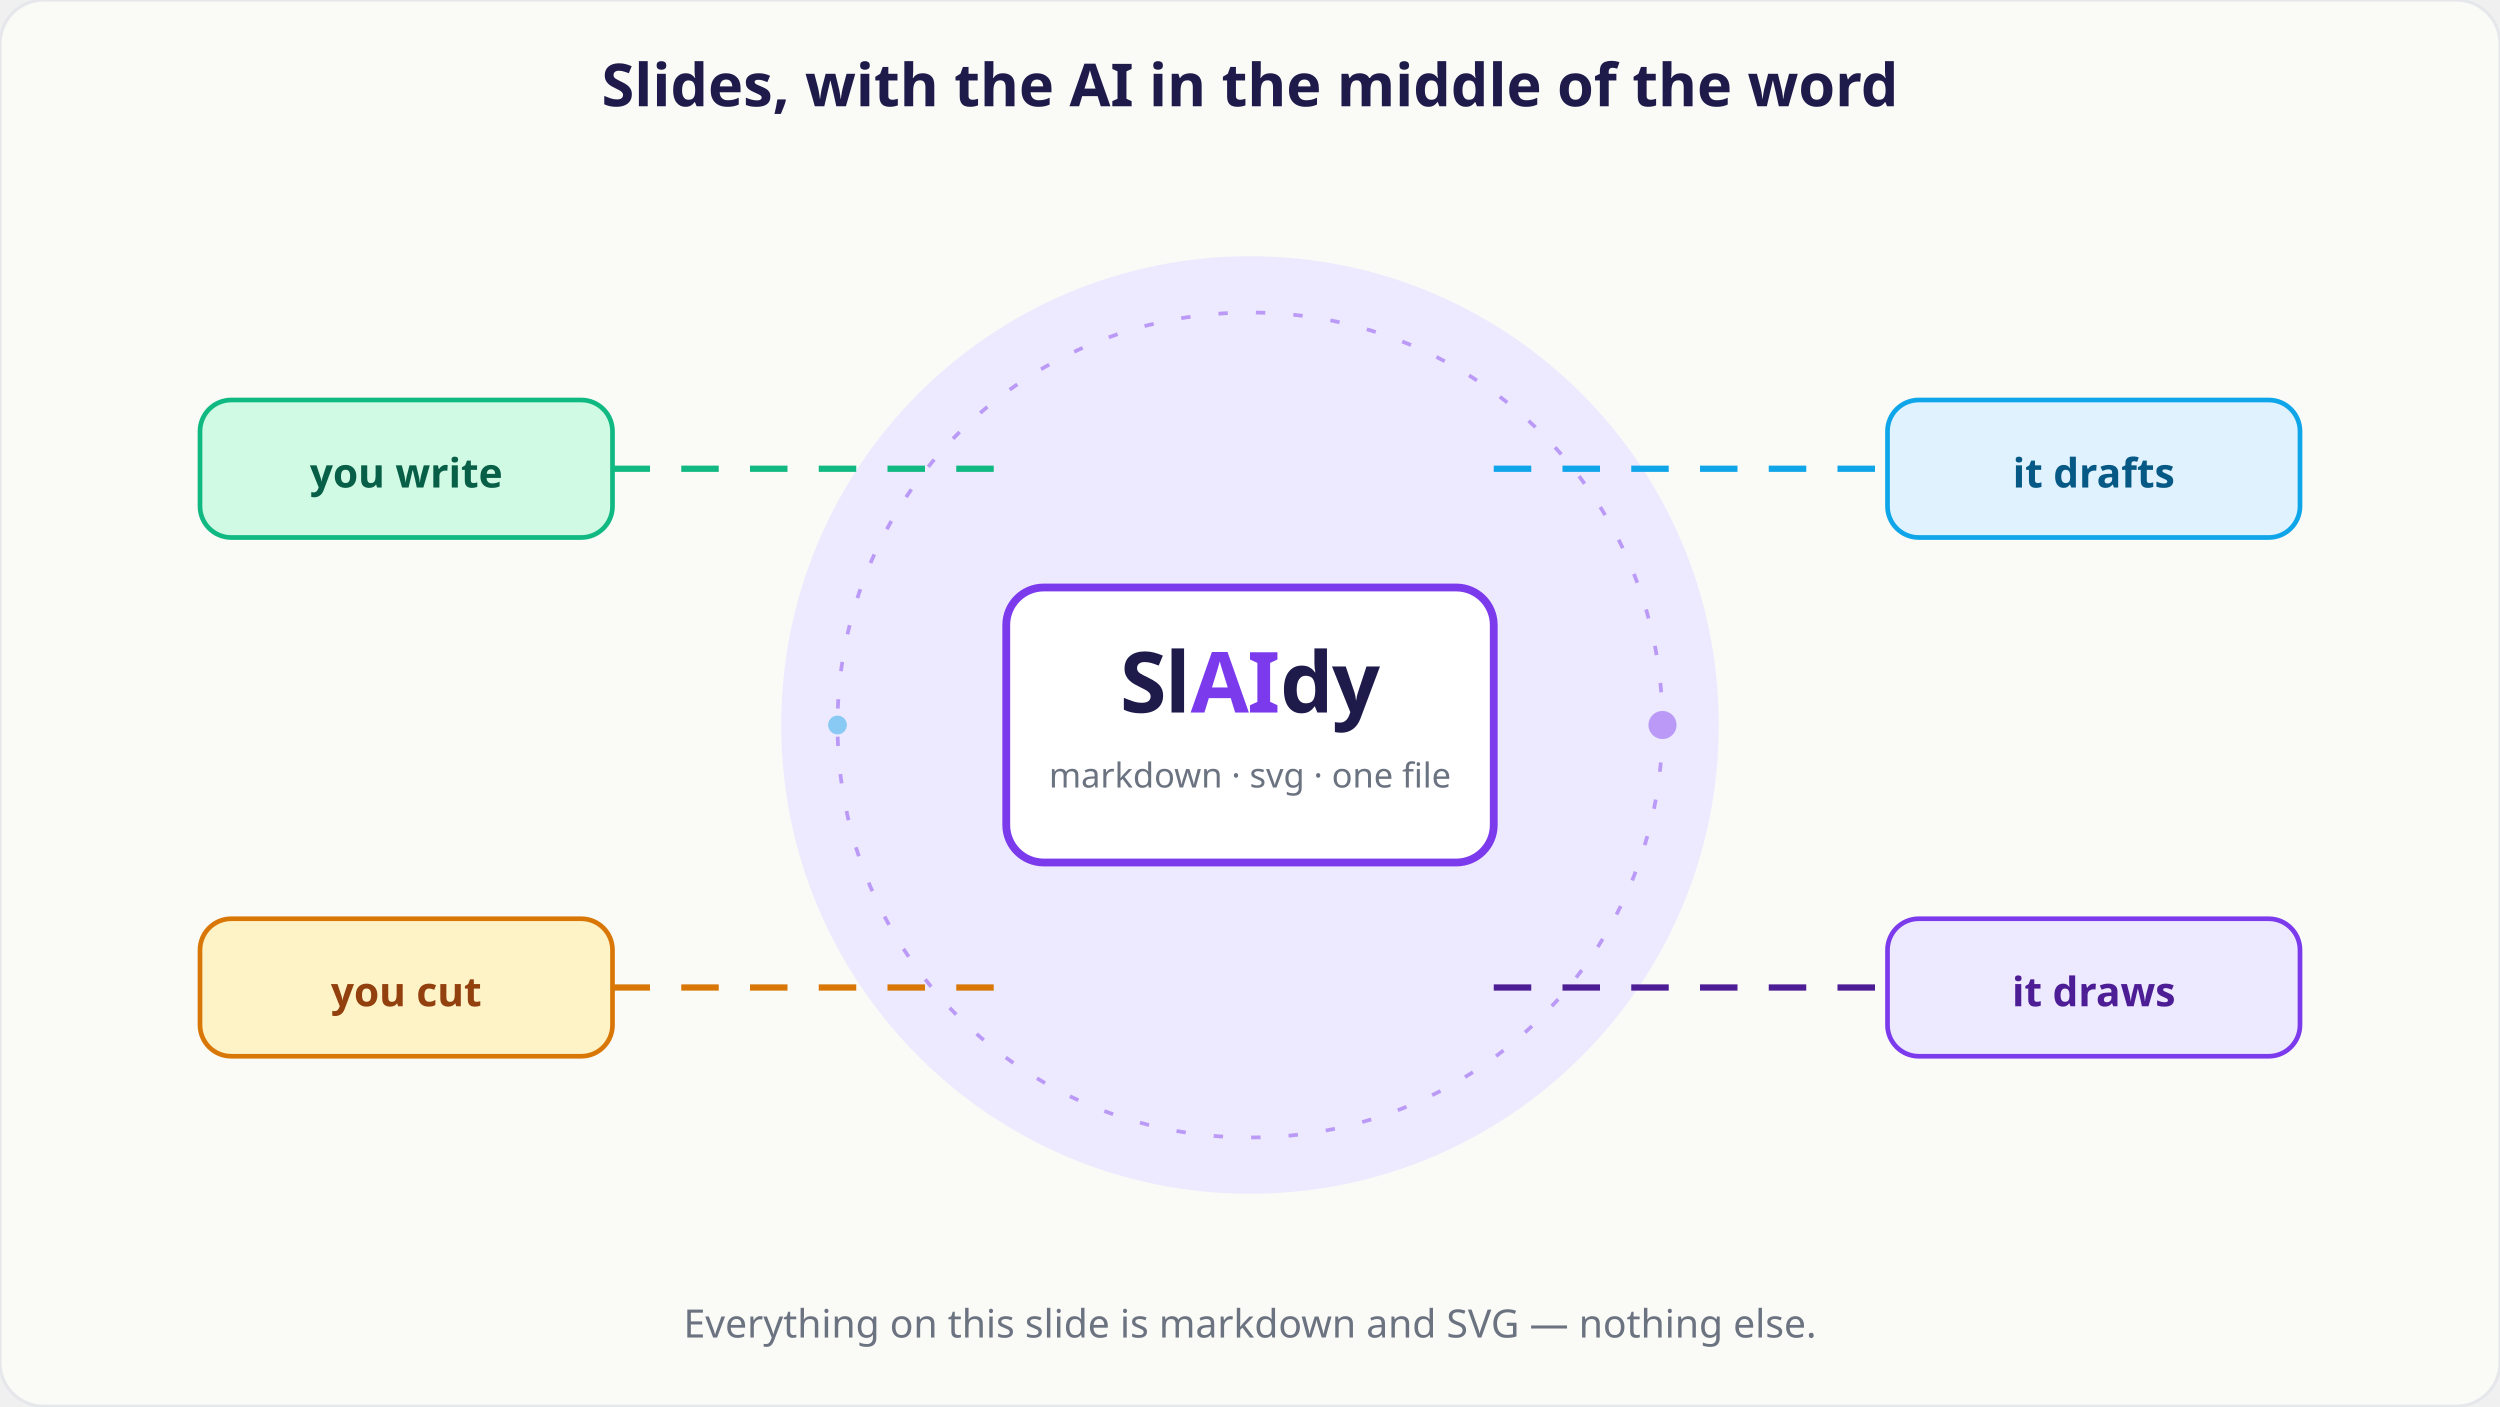
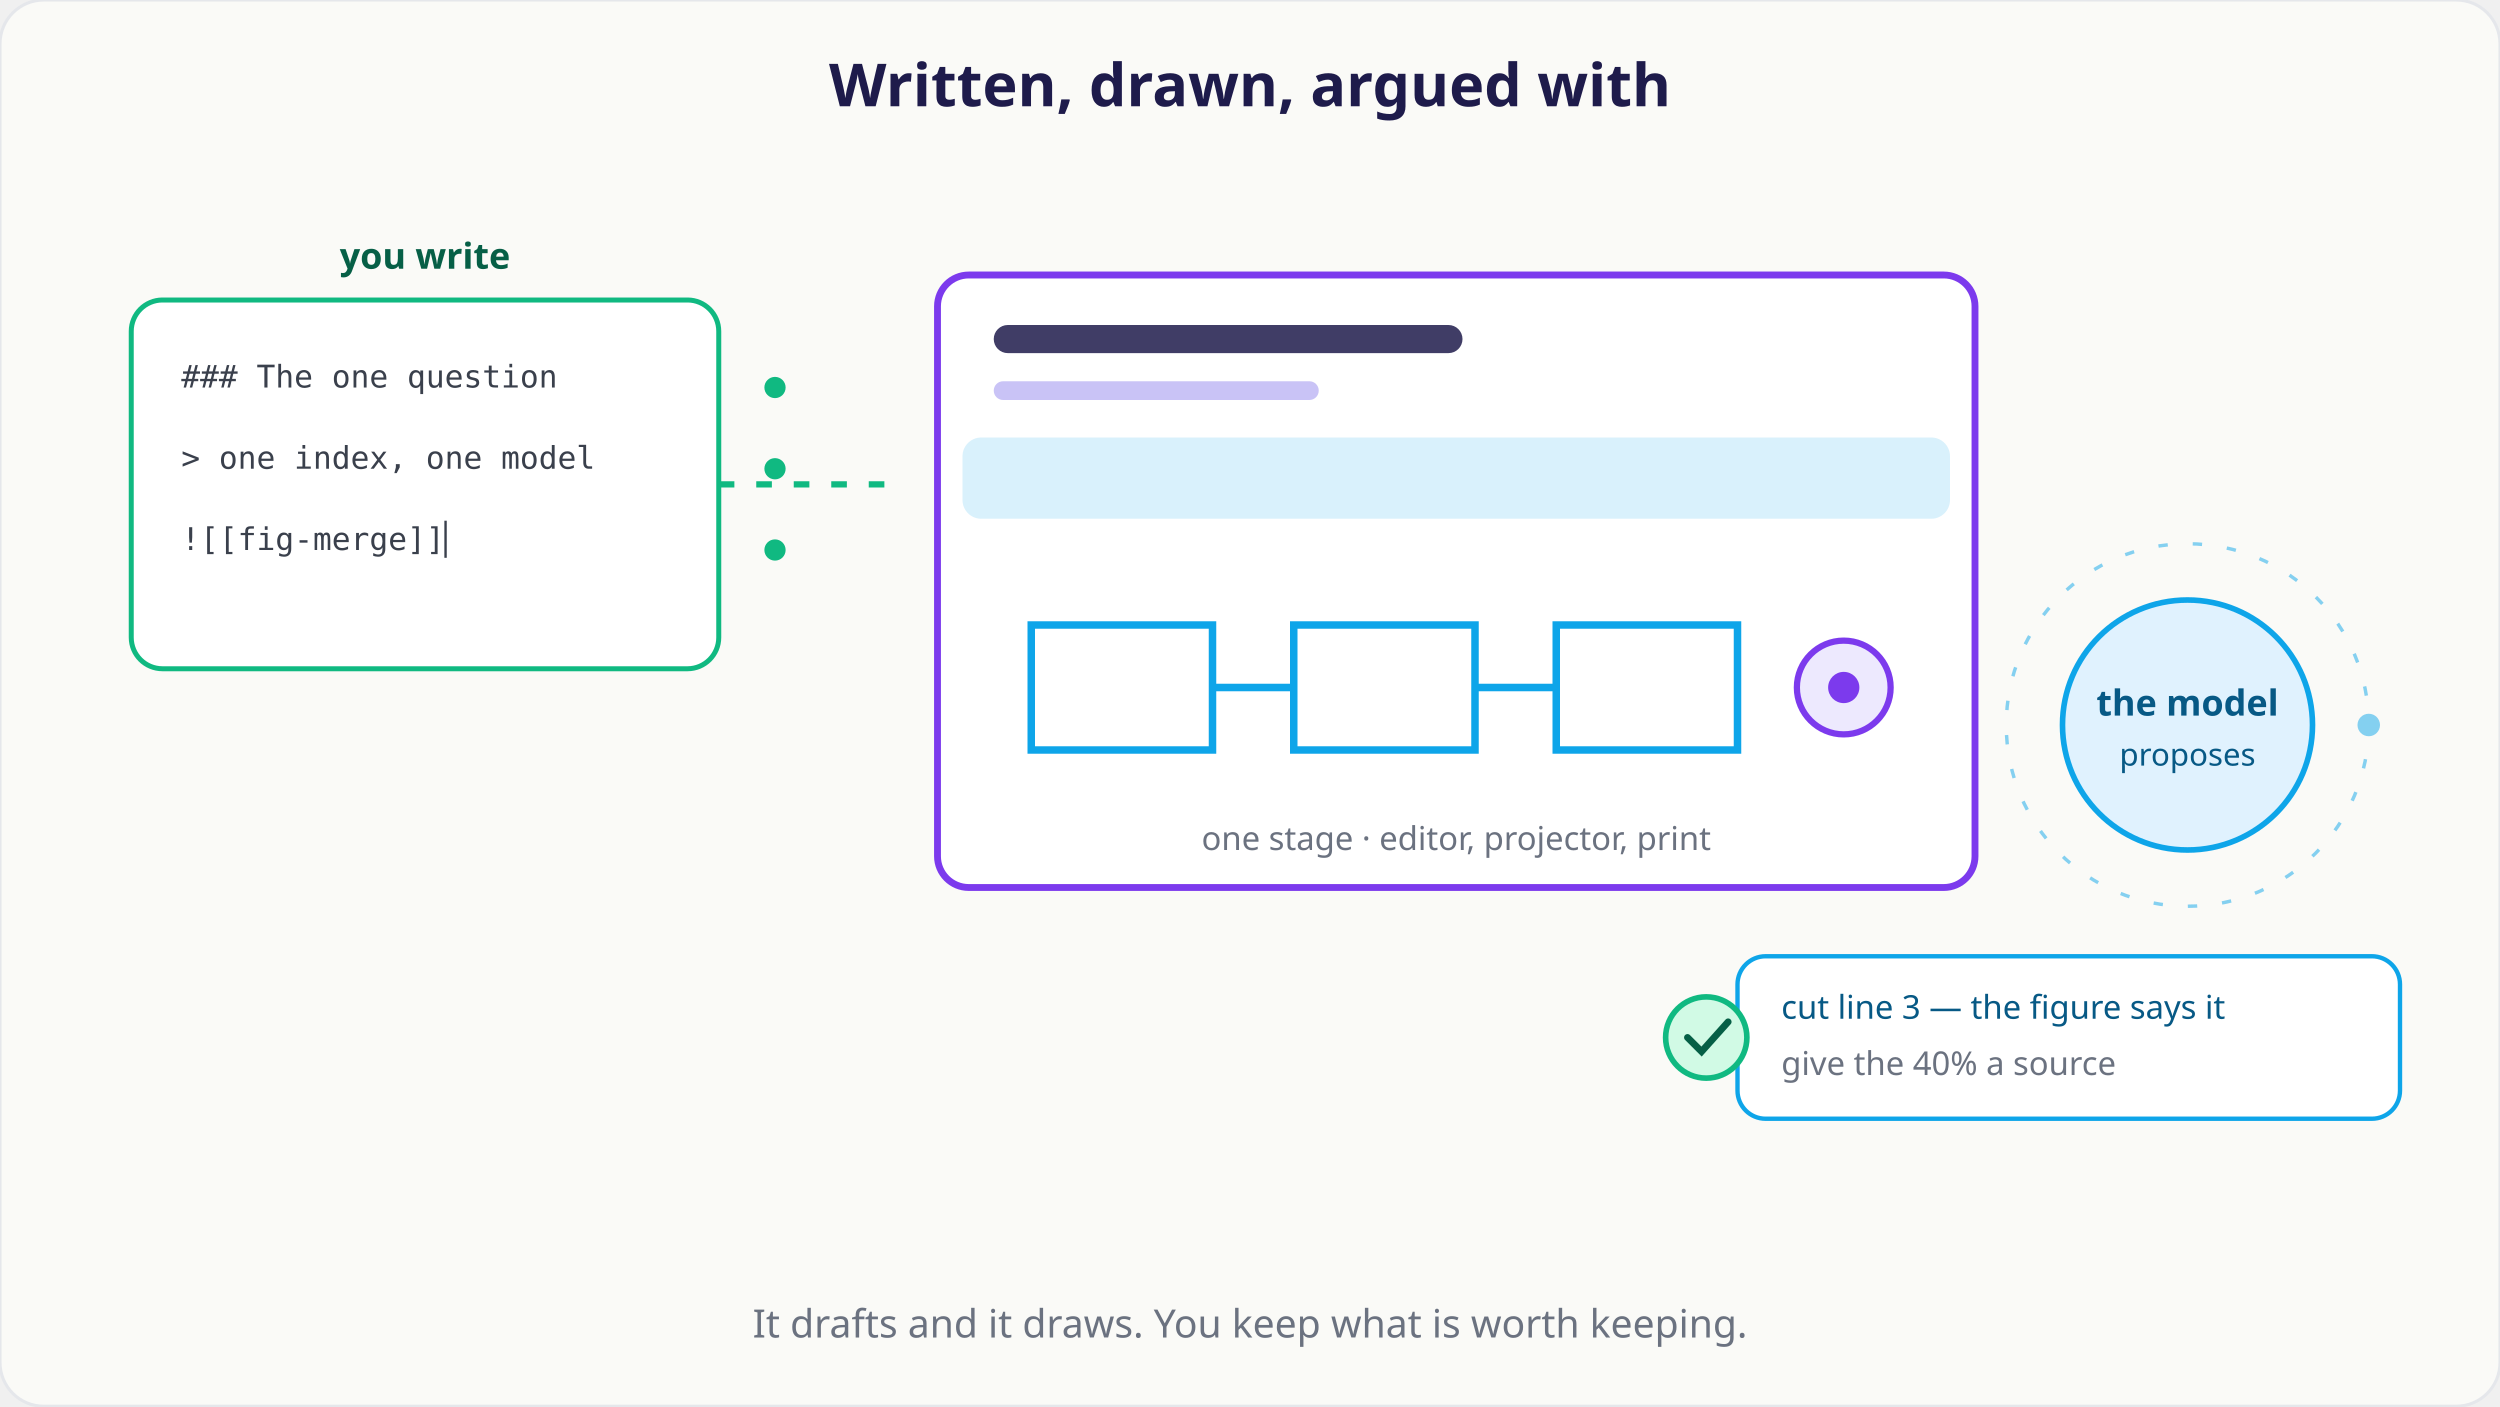
<svg xmlns="http://www.w3.org/2000/svg" viewBox="0 0 800 450" font-family="system-ui,sans-serif">
  <style>
-     @keyframes orbit  { 0%{transform:rotate(0deg)} 100%{transform:rotate(360deg)} }
-     @keyframes breathe{ 0%,100%{transform:scale(1);opacity:.9} 50%{transform:scale(1.06);opacity:1} }
-     @keyframes dash   { 0%{stroke-dashoffset:220} 100%{stroke-dashoffset:0} }
-     @keyframes lift   { 0%,100%{transform:translateY(2px);opacity:.55} 50%{transform:translateY(-2px);opacity:1} }
-     @keyframes wipe   { 0%,100%{opacity:.18} 45%,55%{opacity:.85} }
-     .ring  { transform-origin:400px 232px; animation: orbit 18s linear infinite; }
-     .core  { transform-origin:400px 232px; animation: breathe 6s ease-in-out infinite; }
-     .wire  { stroke-dasharray:12 10; animation: dash 6s linear infinite; }
-     .wire2 { stroke-dasharray:12 10; animation: dash 6s linear infinite; animation-direction:reverse; }
-     .chip1 { transform-origin:center; animation: lift 6s ease-in-out infinite; }
-     .chip2 { transform-origin:center; animation: lift 6s ease-in-out infinite; animation-delay:-1.2s; }
-     .chip3 { transform-origin:center; animation: lift 6s ease-in-out infinite; animation-delay:-2.4s; }
-     .chip4 { transform-origin:center; animation: lift 6s ease-in-out infinite; animation-delay:-3.6s; }
-     .glow  { animation: wipe 6s ease-in-out infinite; }
+     /* One twelve-second loop, told in four beats: the words are written, the
+        slide takes them, a figure draws itself, the model offers a change and
+        the author keeps what is worth keeping. Every element is visible at rest,
+        so the figure reads with the animation off. */
+     .beat  { animation: 12s linear infinite; }
+     @keyframes typeIn  { 0%{opacity:0;transform:translateX(-8px)} 6%,88%{opacity:1;transform:none} 96%,100%{opacity:.25;transform:translateX(-8px)} }
+     @keyframes caret   { 0%,42%{opacity:1} 44%,100%{opacity:0} }
+     @keyframes travel  { 0%,14%{opacity:0;transform:translateX(0) scale(.9)} 22%{opacity:1}
+                          34%{opacity:1;transform:translateX(196px) scale(1)} 40%,100%{opacity:0;transform:translateX(196px) scale(.9)} }
+     @keyframes frameIn { 0%,16%{opacity:.15;transform:scale(.97)} 26%,100%{opacity:1;transform:scale(1)} }
+     @keyframes drawIt  { 0%,34%{stroke-dashoffset:340} 52%,100%{stroke-dashoffset:0} }
+     @keyframes popIn   { 0%,44%{opacity:0;transform:scale(.6)} 54%,100%{opacity:1;transform:scale(1)} }
+     @keyframes sweep   { 0%,58%{opacity:0;transform:translateY(0)} 64%{opacity:.9}
+                          76%{opacity:.9;transform:translateY(96px)} 82%,100%{opacity:0;transform:translateY(96px)} }
+     @keyframes suggest { 0%,66%{opacity:0;transform:translateY(6px)} 74%,86%{opacity:1;transform:none}
+                          94%,100%{opacity:0;transform:translateY(6px)} }
+     @keyframes accept  { 0%,86%{opacity:0;transform:scale(.5)} 92%,100%{opacity:1;transform:scale(1)} }
+     @keyframes orbit   { to{transform:rotate(360deg)} }
+     @keyframes flow    { to{stroke-dashoffset:-96} }
+ 
+     .l1{animation:typeIn 12s linear infinite}
+     .l2{animation:typeIn 12s linear infinite;animation-delay:-11.4s}
+     .l3{animation:typeIn 12s linear infinite;animation-delay:-10.8s}
+     .cur{animation:caret 1s step-end infinite}
+     .tok1{animation:travel 12s ease-in-out infinite}
+     .tok2{animation:travel 12s ease-in-out infinite;animation-delay:-.5s}
+     .tok3{animation:travel 12s ease-in-out infinite;animation-delay:-1s}
+     .frame{transform-origin:466px 232px;animation:frameIn 12s ease-out infinite}
+     .draw{stroke-dasharray:340;animation:drawIt 12s ease-in-out infinite}
+     .pop{transform-origin:center;animation:popIn 12s cubic-bezier(.2,1.4,.4,1) infinite}
+     .pop2{transform-origin:center;animation:popIn 12s cubic-bezier(.2,1.4,.4,1) infinite;animation-delay:-.4s}
+     .scan{animation:sweep 12s ease-in-out infinite}
+     .sug{animation:suggest 12s ease-out infinite}
+     .yes{transform-origin:center;animation:accept 12s cubic-bezier(.2,1.5,.4,1) infinite}
+     .ring{transform-origin:700px 232px;animation:orbit 22s linear infinite}
+     .wire{stroke-dasharray:5 7;animation:flow 3s linear infinite}
+     /* Printing takes one frame, and a loop that hides a thing for part of its
+        cycle would drop it from the PDF. With the animation off, every element
+        is in its finished state — which is also what a reader who asked for less
+        motion should get. */
+     @media print, (prefers-reduced-motion: reduce) {
+       .l1,.l2,.l3,.cur,.tok1,.tok2,.tok3,.frame,.draw,.pop,.pop2,.scan,.sug,.yes,.ring,.wire
+         { animation: none !important; }
+       .tok1,.tok2,.tok3 { opacity: 0 }
+       .scan { opacity: .16 }
+     }
  </style>
  <rect width="800" height="450" rx="14" fill="#FAFAF7" stroke="#E5E7EB" />
-   <circle class="glow" cx="400" cy="232" r="150" fill="#EDE9FE" />
-   <g class="ring" fill="none" stroke="#7C3AED" stroke-width="1.2" opacity=".45">
-     <circle cx="400" cy="232" r="132" stroke-dasharray="3 9" />
-     <circle cx="532" cy="232" r="4.5" fill="#7C3AED" stroke="none" />
-     <circle cx="268" cy="232" r="3" fill="#0EA5E9" stroke="none" />
+   <text x="400" y="34" text-anchor="middle" font-size="19" font-weight="700" fill="#1E1B4B">Written, drawn, argued with</text>
+   <rect x="42" y="96" width="188" height="118" rx="10" fill="#FFFFFF" stroke="#10B981" stroke-width="1.6" />
+   <text x="136" y="86" text-anchor="middle" font-size="11.5" font-weight="600" fill="#065F46">you write</text>
+   <g font-family="ui-monospace,monospace" font-size="10" fill="#3A404C">
+     <text class="l1" x="58" y="124">### The one question</text>
+     <text class="l2" x="58" y="150">&gt; one index, one model</text>
+     <text class="l3" x="58" y="176">![[fig-merge]]<tspan class="cur">▏</tspan>
+     </text>
  </g>
-   <g class="core">
-     <rect x="322" y="188" width="156" height="88" rx="12" fill="#FFFFFF" stroke="#7C3AED" stroke-width="2.5" />
-     <text x="400" y="228" text-anchor="middle" font-size="27" font-weight="800" fill="#1E1B4B" letter-spacing="-.5">Sl<tspan fill="#7C3AED">AI</tspan>dy</text>
-     <text x="400" y="252" text-anchor="middle" font-size="11" fill="#6B7280">markdown · svg · one file</text>
+   <path class="wire" d="M230 155 H286" stroke="#10B981" stroke-width="2" fill="none" />
+   <g fill="#10B981">
+     <circle class="tok1" cx="248" cy="124" r="3.4" />
+     <circle class="tok2" cx="248" cy="150" r="3.4" />
+     <circle class="tok3" cx="248" cy="176" r="3.4" />
  </g>
-   <path class="wire" d="M196 150 H322" stroke="#10B981" stroke-width="2" fill="none" />
-   <path class="wire2" d="M478 150 H604" stroke="#0EA5E9" stroke-width="2" fill="none" />
-   <path class="wire" d="M196 316 H322" stroke="#D97706" stroke-width="2" fill="none" />
-   <path class="wire2" d="M478 316 H604" stroke="#4C1D95" stroke-width="2" fill="none" />
-   <g class="chip1">
-     <rect x="64" y="128" width="132" height="44" rx="10" fill="#D1FAE5" stroke="#10B981" stroke-width="1.5" />
-     <text x="130" y="156" text-anchor="middle" font-size="13" font-weight="600" fill="#065F46">you write</text>
+   <g class="frame">
+     <rect x="300" y="88" width="332" height="196" rx="10" fill="#FFFFFF" stroke="#7C3AED" stroke-width="2.2" />
+     <rect x="318" y="104" width="150" height="9" rx="4.5" fill="#1E1B4B" opacity=".85" />
+     <rect x="318" y="122" width="104" height="6" rx="3" fill="#C9C3F6" />
+     <g fill="none" stroke="#0EA5E9" stroke-width="2.4" stroke-linecap="round">
+       <path class="draw" d="M330 200 h58 v40 h-58 z M414 200 h58 v40 h-58 z M498 200 h58 v40 h-58 z                             M388 220 h26 M472 220 h26" />
+     </g>
+     <circle class="pop" cx="590" cy="220" r="15" fill="#EDE9FE" stroke="#7C3AED" stroke-width="2" />
+     <circle class="pop2" cx="590" cy="220" r="5" fill="#7C3AED" />
+     <rect class="scan" x="308" y="140" width="316" height="26" rx="6" fill="#0EA5E9" opacity=".16" />
+     <text x="466" y="272" text-anchor="middle" font-size="10.5" fill="#6B7280">one stage · editor, projector, print</text>
  </g>
-   <g class="chip2">
-     <rect x="604" y="128" width="132" height="44" rx="10" fill="#E0F2FE" stroke="#0EA5E9" stroke-width="1.5" />
-     <text x="670" y="156" text-anchor="middle" font-size="13" font-weight="600" fill="#075985">it drafts</text>
+   <g class="ring" fill="none" stroke="#0EA5E9" stroke-width="1.1" opacity=".5">
+     <circle cx="700" cy="232" r="58" stroke-dasharray="3 8" />
+     <circle cx="758" cy="232" r="3.6" fill="#0EA5E9" stroke="none" />
  </g>
-   <g class="chip3">
-     <rect x="64" y="294" width="132" height="44" rx="10" fill="#FEF3C7" stroke="#D97706" stroke-width="1.5" />
-     <text x="130" y="322" text-anchor="middle" font-size="13" font-weight="600" fill="#92400E">you cut</text>
+   <circle cx="700" cy="232" r="40" fill="#E0F2FE" stroke="#0EA5E9" stroke-width="1.8" />
+   <text x="700" y="229" text-anchor="middle" font-size="11.5" font-weight="700" fill="#075985">the model</text>
+   <text x="700" y="245" text-anchor="middle" font-size="10" fill="#075985">proposes</text>
+   <g class="sug">
+     <rect x="556" y="306" width="212" height="52" rx="9" fill="#FFFFFF" stroke="#0EA5E9" stroke-width="1.4" />
+     <text x="570" y="326" font-size="10.5" fill="#075985">cut line 3 — the figure says it</text>
+     <text x="570" y="344" font-size="10.5" fill="#6B7280">give the 40% a source</text>
  </g>
-   <g class="chip4">
-     <rect x="604" y="294" width="132" height="44" rx="10" fill="#EDE9FE" stroke="#7C3AED" stroke-width="1.5" />
-     <text x="670" y="322" text-anchor="middle" font-size="13" font-weight="600" fill="#4C1D95">it draws</text>
+   <g class="yes">
+     <circle cx="546" cy="332" r="13" fill="#D1FAE5" stroke="#10B981" stroke-width="1.8" />
+     <path d="M540 332 l4.5 4.5 L553 327" fill="none" stroke="#065F46" stroke-width="2.2" stroke-linecap="round" />
  </g>
-   <text x="400" y="34" text-anchor="middle" font-size="19" font-weight="700" fill="#1E1B4B">Slides, with the AI in the middle of the word</text>
-   <text x="400" y="428" text-anchor="middle" font-size="12.5" fill="#6B7280">Everything on this slide is markdown and SVG — nothing else.</text>
+   <text x="400" y="428" text-anchor="middle" font-size="12.5" fill="#6B7280">It drafts and it draws. You keep what is worth keeping.</text>
</svg>
